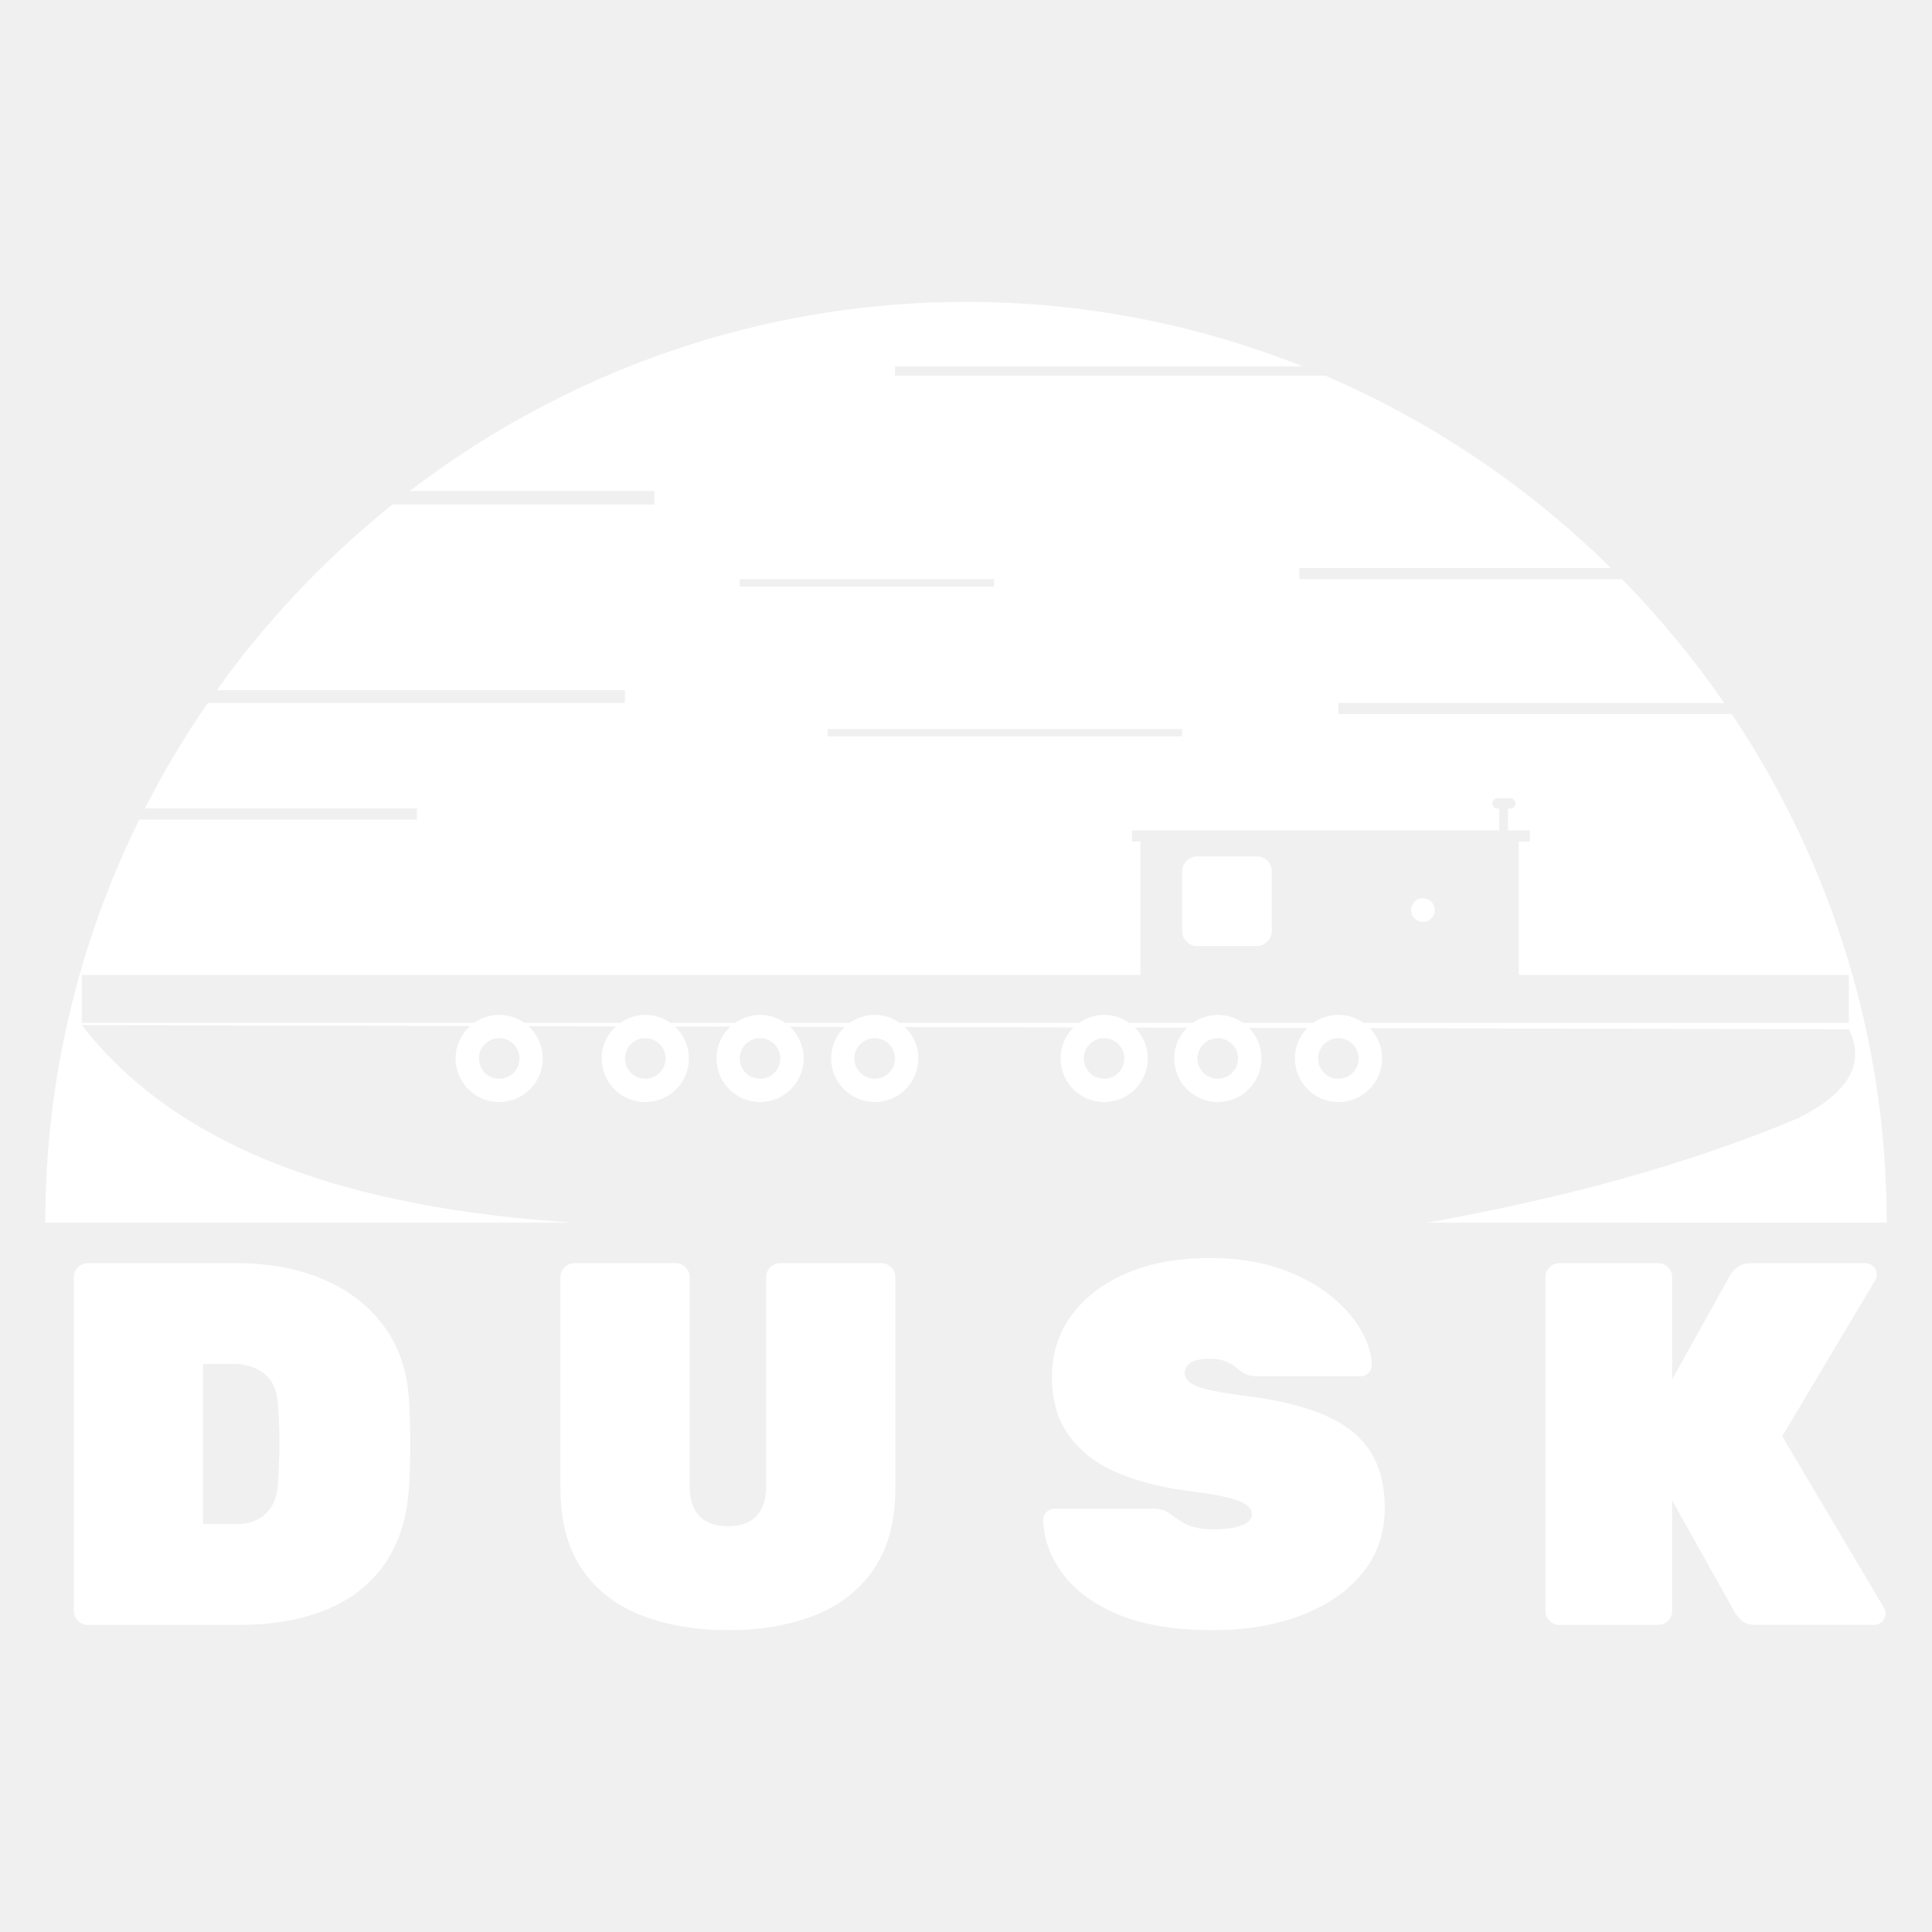
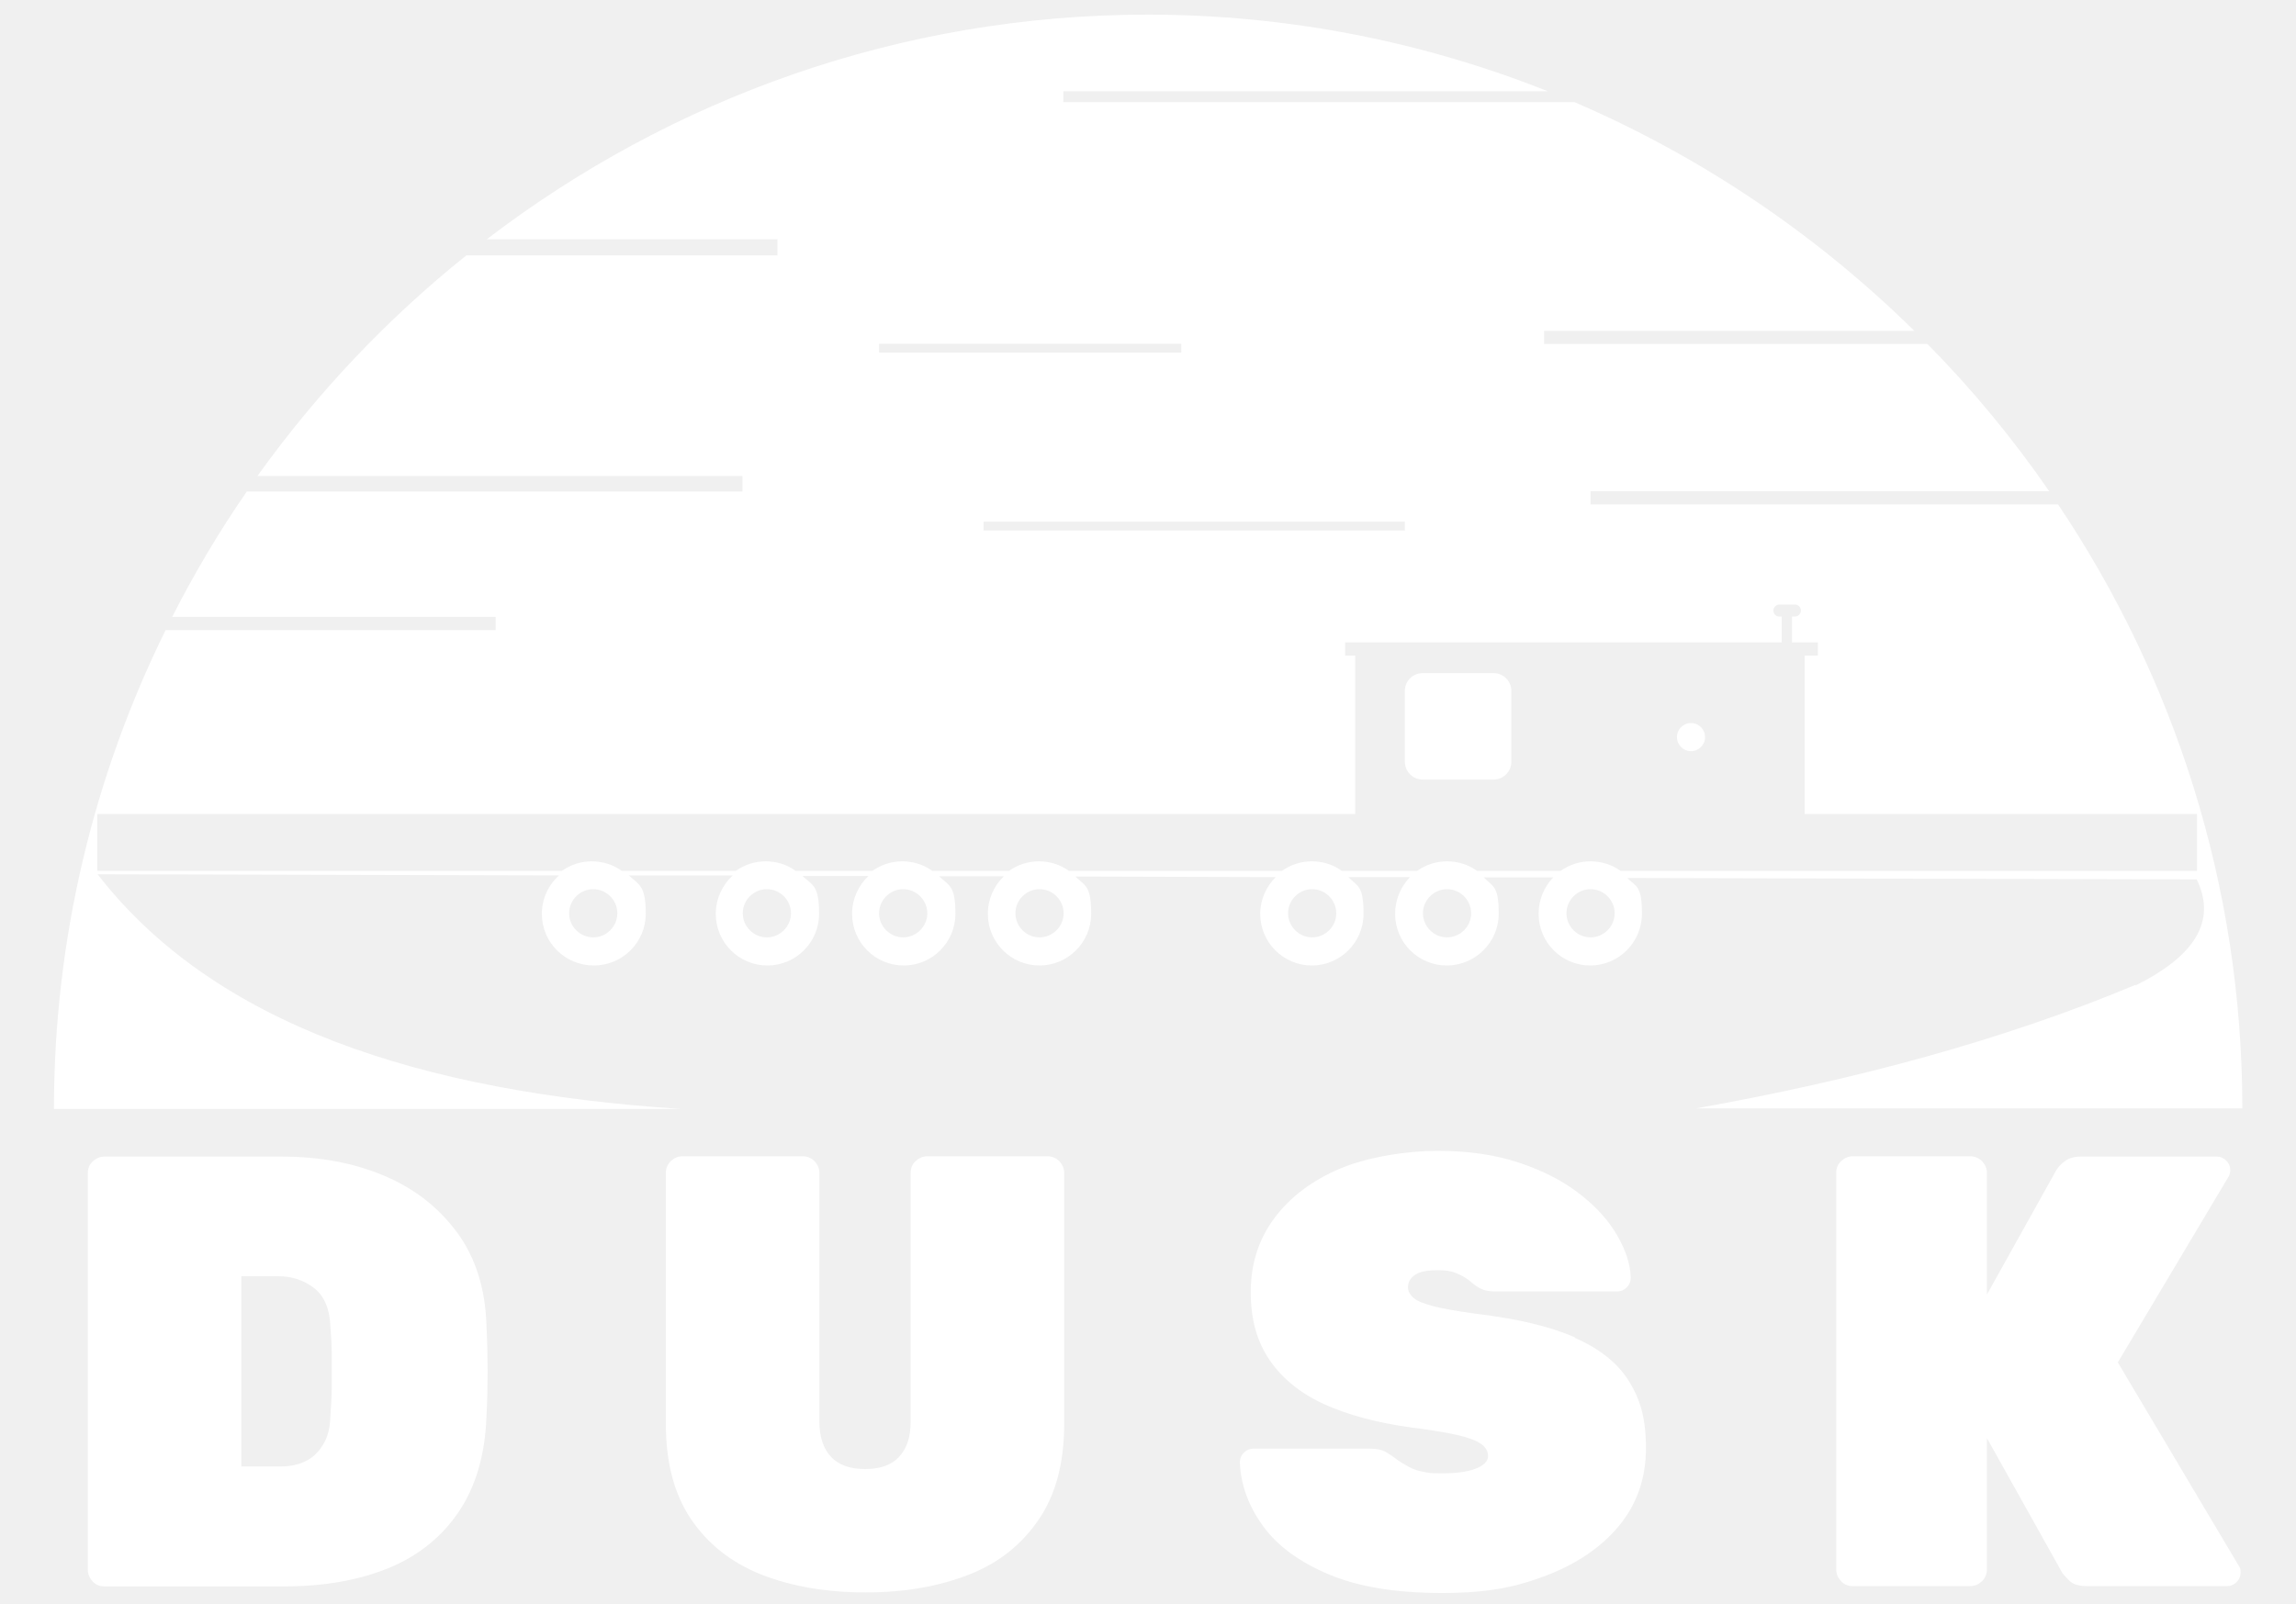
- <svg xmlns="http://www.w3.org/2000/svg" id="Layer_2" data-name="Layer 2" viewBox="0 0 800 800">
+ <svg xmlns="http://www.w3.org/2000/svg" version="1.1" viewBox="0 0 800 559">
  <defs>
    <style>
      .cls-1 {
+         fill: #840707;
+       }
+ 
+       .cls-1, .cls-2 {
+         stroke-width: 0px;
+       }
+ 
+       .cls-2 {
        fill: #fff;
-         stroke-width: 0px;
+       }
+ 
+       .cls-3 {
+         display: none;
      }
    </style>
  </defs>
-   <rect class="cls-1" x="489.52" y="354.62" width="37.1" height="37.1" rx="6.21" ry="6.21" />
-   <circle class="cls-1" cx="589.21" cy="376.85" r="4.91" />
-   <path class="cls-1" d="M159.3,549.58c-6.35-8.7-14.8-15.3-25.36-19.79-10.56-4.49-22.54-6.74-35.95-6.74h-61.63c-1.57,0-2.93.57-4.07,1.71-1.14,1.14-1.71,2.5-1.71,4.07v138.24c0,1.57.57,2.93,1.71,4.07,1.14,1.14,2.49,1.71,4.07,1.71h62.7c13.7,0,25.71-2.1,36.06-6.31,10.34-4.21,18.51-10.7,24.5-19.47,5.99-8.77,9.27-19.87,9.84-33.28.28-5.85.43-11.09.43-15.73s-.14-10.02-.43-16.16c-.43-12.84-3.82-23.61-10.17-32.31ZM115.64,602.65c-.07,3.28-.25,6.99-.54,11.13-.14,4-1,7.28-2.57,9.84-1.57,2.57-3.6,4.46-6.1,5.67-2.5,1.21-5.32,1.82-8.45,1.82h-13.91v-66.34h12.84c4.85,0,9.02,1.36,12.52,4.07,3.49,2.71,5.38,7.06,5.67,13.05.28,3.85.46,7.46.54,10.81.07,3.35.07,6.67,0,9.95Z" />
-   <path class="cls-1" d="M364.97,523.05h-41.94c-1.57,0-2.93.57-4.07,1.71-1.14,1.14-1.71,2.5-1.71,4.07v86.67c0,5.28-1.32,9.35-3.96,12.2-2.64,2.86-6.6,4.28-11.88,4.28s-9.24-1.42-11.88-4.28c-2.64-2.85-3.96-6.92-3.96-12.2v-86.67c0-1.57-.57-2.92-1.71-4.07-1.14-1.14-2.5-1.71-4.07-1.71h-41.94c-1.57,0-2.93.57-4.07,1.71-1.14,1.14-1.71,2.5-1.71,4.07v87.53c0,13.41,2.92,24.47,8.77,33.17,5.85,8.7,14.02,15.12,24.5,19.26,10.49,4.14,22.58,6.21,36.27,6.21s25.54-2.07,35.95-6.21c10.41-4.14,18.54-10.56,24.4-19.26,5.85-8.7,8.77-19.76,8.77-33.17v-87.53c0-1.57-.57-2.92-1.71-4.07-1.14-1.14-2.5-1.71-4.07-1.71Z" />
-   <path class="cls-1" d="M548.69,586.07c-8.63-3.78-20.08-6.53-34.35-8.24-6.42-.86-11.34-1.71-14.77-2.57-3.42-.86-5.78-1.85-7.06-3-1.28-1.14-1.93-2.35-1.93-3.64,0-1.85.82-3.32,2.46-4.39,1.64-1.07,4.24-1.6,7.81-1.6,3,0,5.46.46,7.38,1.39,1.93.93,3.24,1.75,3.96,2.46,1.28,1.14,2.53,2,3.75,2.57,1.21.57,2.82.86,4.82.86h42.8c1.14,0,2.17-.46,3.1-1.39s1.39-2.03,1.39-3.32c-.14-4.71-1.71-9.63-4.71-14.77s-7.35-9.95-13.05-14.44c-5.71-4.49-12.7-8.13-20.97-10.91-8.28-2.78-17.76-4.17-28.46-4.17-12.98,0-24.36,2.07-34.13,6.21-9.77,4.14-17.41,9.92-22.9,17.33-5.49,7.42-8.24,15.98-8.24,25.68s2.25,17.37,6.74,23.86c4.49,6.49,10.88,11.59,19.15,15.3,8.27,3.71,18.05,6.35,29.32,7.92,7.13.86,12.7,1.75,16.69,2.67,3.99.93,6.81,1.96,8.45,3.1,1.64,1.14,2.46,2.57,2.46,4.28,0,1.86-1.46,3.32-4.39,4.39-2.93,1.07-6.81,1.61-11.66,1.61-2.28,0-4.39-.18-6.31-.54-1.93-.35-3.64-.93-5.14-1.71-1.5-.78-2.96-1.68-4.39-2.67-1.43-1.14-2.75-2.03-3.96-2.67-1.21-.64-2.96-.96-5.24-.96h-40.66c-1.28,0-2.39.46-3.32,1.39-.93.93-1.39,2.03-1.39,3.32.28,7.85,3,15.27,8.13,22.26,5.14,6.99,12.84,12.63,23.11,16.91,10.27,4.28,23.33,6.42,39.16,6.42,13.55,0,25.68-2.03,36.38-6.1,10.7-4.07,19.15-9.88,25.36-17.44,6.21-7.56,9.31-16.55,9.31-26.96,0-9.27-1.96-17.05-5.88-23.33-3.93-6.28-10.2-11.3-18.83-15.09Z" />
-   <path class="cls-1" d="M737.97,594.74l38.52-64.63c.43-.71.64-1.5.64-2.35,0-1.28-.46-2.39-1.39-3.32-.93-.93-2.03-1.39-3.32-1.39h-47.29c-2.28,0-4.1.5-5.46,1.5-1.36,1-2.39,2.07-3.1,3.21l-24.18,43.44v-42.37c0-1.57-.57-2.92-1.71-4.07-1.14-1.14-2.5-1.71-4.07-1.71h-40.87c-1.57,0-2.93.57-4.07,1.71-1.14,1.14-1.71,2.5-1.71,4.07v138.24c0,1.57.57,2.93,1.71,4.07,1.14,1.14,2.49,1.71,4.07,1.71h40.87c1.57,0,2.92-.57,4.07-1.71,1.14-1.14,1.71-2.49,1.71-4.07v-45.8l26.11,46.65c.28.57,1.1,1.53,2.46,2.89,1.35,1.36,3.46,2.03,6.31,2.03h48.79c1.28,0,2.39-.46,3.32-1.39.93-.93,1.39-2.03,1.39-3.32,0-1-.21-1.78-.64-2.35l-42.16-71.05Z" />
-   <path class="cls-1" d="M744.2,463.18c-46.11,19.33-97.7,33.18-153.23,43.08l190.29-.02c0-77.57-23.69-150.04-64.16-210.53h-162.9v-4.6h159.78c-12.63-18.31-26.82-35.48-42.36-51.32h-133.6v-4.6h129.01c-33.94-33.45-74.05-60.65-118.37-79.66h-178.09v-3.83h168.83c-43.27-17.22-90.32-26.7-139.41-26.7-86.22,0-166.13,29.25-230.3,78.28h101.26v5.62h-108.43c-27.61,22.15-52.13,48.03-72.75,76.85h169.01v5.36H86.01c-9.61,13.92-18.32,28.51-26.04,43.66h112.69v4.6H57.67c-24.9,50.52-38.93,107.2-38.93,166.9h218.37c-90.86-5.9-162.63-29.43-203.23-81.79l160.79.38c-3.68,3.3-6.01,8.08-6.01,13.42,0,9.97,8.08,18.05,18.05,18.05s18.05-8.08,18.05-18.05c0-5.3-2.3-10.06-5.95-13.36l36.19.09c-3.59,3.3-5.85,8.02-5.85,13.28,0,9.97,8.08,18.05,18.05,18.05s18.05-8.08,18.05-18.05c0-5.23-2.24-9.92-5.79-13.22l22.95.05c-3.52,3.29-5.73,7.97-5.73,13.16,0,9.97,8.08,18.05,18.05,18.05s18.05-8.08,18.05-18.05c0-5.17-2.18-9.82-5.66-13.11l22.65.05c-3.45,3.29-5.61,7.91-5.61,13.05,0,9.97,8.08,18.05,18.05,18.05s18.05-8.08,18.05-18.05c0-5.11-2.13-9.71-5.54-12.99l69.8.17c-3.31,3.27-5.36,7.81-5.36,12.83,0,9.97,8.08,18.05,18.05,18.05s18.05-8.08,18.05-18.05c0-4.99-2.02-9.5-5.29-12.77l21.51.05c-3.24,3.26-5.25,7.75-5.25,12.72,0,9.97,8.08,18.05,18.05,18.05s18.05-8.08,18.05-18.05c0-4.93-1.98-9.4-5.19-12.66l24.19.06c-3.17,3.25-5.14,7.69-5.14,12.6,0,9.97,8.08,18.05,18.05,18.05s18.05-8.08,18.05-18.05c0-4.87-1.94-9.29-5.08-12.54l198.4.47c7.11,14.65-.82,26.83-21.37,36.96ZM306.31,239.8h105.33v3.06h-105.33v-3.06ZM489.52,301.84v3.06h-146.82v-3.06h146.82ZM206.71,446.69c-4.64,0-8.4-3.76-8.4-8.4s3.76-8.4,8.4-8.4,8.4,3.76,8.4,8.4-3.76,8.4-8.4,8.4ZM267.19,446.69c-4.64,0-8.4-3.76-8.4-8.4s3.76-8.4,8.4-8.4,8.4,3.76,8.4,8.4-3.76,8.4-8.4,8.4ZM314.71,446.69c-4.64,0-8.4-3.76-8.4-8.4s3.76-8.4,8.4-8.4,8.4,3.76,8.4,8.4-3.76,8.4-8.4,8.4ZM362.19,446.69c-4.64,0-8.4-3.76-8.4-8.4s3.76-8.4,8.4-8.4,8.4,3.76,8.4,8.4-3.76,8.4-8.4,8.4ZM457.18,446.69c-4.64,0-8.4-3.76-8.4-8.4s3.76-8.4,8.4-8.4,8.4,3.76,8.4,8.4-3.76,8.4-8.4,8.4ZM504.25,446.69c-4.64,0-8.4-3.76-8.4-8.4s3.76-8.4,8.4-8.4,8.4,3.76,8.4,8.4-3.76,8.4-8.4,8.4ZM554.2,446.69c-4.64,0-8.4-3.76-8.4-8.4s3.76-8.4,8.4-8.4,8.4,3.76,8.4,8.4-3.76,8.4-8.4,8.4ZM765.57,423.53h-201c-2.93-2.06-6.5-3.28-10.36-3.28s-7.43,1.22-10.36,3.28h-29.23c-2.93-2.06-6.5-3.28-10.36-3.28s-7.43,1.22-10.36,3.28h-26.34c-2.93-2.06-6.5-3.28-10.36-3.28s-7.43,1.22-10.36,3.28h-74.28c-2.93-2.06-6.5-3.28-10.36-3.28s-7.43,1.22-10.36,3.28h-26.75c-2.93-2.06-6.5-3.28-10.36-3.28s-7.43,1.22-10.36,3.28h-26.8c-2.93-2.06-6.5-3.28-10.36-3.28s-7.43,1.22-10.36,3.28h-39.76c-2.93-2.06-6.5-3.28-10.36-3.28s-7.43,1.22-10.36,3.28H33.88v-19.83h438.32v-55.25h-3.47v-4.62h152.07v-9.05h-.77c-1.16,0-2.12-.95-2.12-2.12s.95-2.12,2.12-2.12h5.39c1.16,0,2.12.95,2.12,2.12s-.95,2.12-2.12,2.12h-.96v9.05h9.05v4.62h-4.62v55.25h136.67v19.83Z" />
+   <g id="Layer_3" data-name="Layer 3" class="cls-3">
+     <rect class="cls-1" x="-97" y="-142" width="1038" height="897" />
+   </g>
+   <g id="Layer_2" data-name="Layer 2">
+     <rect class="cls-2" x="489.5" y="234.6" width="37.1" height="37.1" rx="6.2" ry="6.2" />
+     <circle class="cls-2" cx="589.2" cy="256.9" r="4.9" />
+     <path class="cls-2" d="M159.3,429.6c-6.4-8.7-14.8-15.3-25.4-19.8s-22.5-6.7-35.9-6.7h-61.6c-1.6,0-2.9.6-4.1,1.7s-1.7,2.5-1.7,4.1v138.2c0,1.6.6,2.9,1.7,4.1s2.5,1.7,4.1,1.7h62.7c13.7,0,25.7-2.1,36.1-6.3,10.3-4.2,18.5-10.7,24.5-19.5,6-8.8,9.3-19.9,9.8-33.3.3-5.8.4-11.1.4-15.7s-.1-10-.4-16.2c-.4-12.8-3.8-23.6-10.2-32.3h0ZM115.6,482.7c0,3.3-.2,7-.5,11.1-.1,4-1,7.3-2.6,9.8-1.6,2.6-3.6,4.5-6.1,5.7-2.5,1.2-5.3,1.8-8.4,1.8h-13.9v-66.3h12.8c4.8,0,9,1.4,12.5,4.1,3.5,2.7,5.4,7.1,5.7,13,.3,3.8.5,7.5.5,10.8,0,3.3,0,6.7,0,10Z" />
+     <path class="cls-2" d="M365,403h-41.9c-1.6,0-2.9.6-4.1,1.7s-1.7,2.5-1.7,4.1v86.7c0,5.3-1.3,9.3-4,12.2-2.6,2.9-6.6,4.3-11.9,4.3s-9.2-1.4-11.9-4.3c-2.6-2.8-4-6.9-4-12.2v-86.7c0-1.6-.6-2.9-1.7-4.1-1.1-1.1-2.5-1.7-4.1-1.7h-41.9c-1.6,0-2.9.6-4.1,1.7-1.1,1.1-1.7,2.5-1.7,4.1v87.5c0,13.4,2.9,24.5,8.8,33.2s14,15.1,24.5,19.3c10.5,4.1,22.6,6.2,36.3,6.2s25.5-2.1,36-6.2,18.5-10.6,24.4-19.3c5.9-8.7,8.8-19.8,8.8-33.2v-87.5c0-1.6-.6-2.9-1.7-4.1-1.1-1.1-2.5-1.7-4.1-1.7h0Z" />
+     <path class="cls-2" d="M548.7,466.1c-8.6-3.8-20.1-6.5-34.3-8.2-6.4-.9-11.3-1.7-14.8-2.6-3.4-.9-5.8-1.8-7.1-3-1.3-1.1-1.9-2.3-1.9-3.6,0-1.8.8-3.3,2.5-4.4,1.6-1.1,4.2-1.6,7.8-1.6s5.5.5,7.4,1.4c1.9.9,3.2,1.8,4,2.5,1.3,1.1,2.5,2,3.8,2.6,1.2.6,2.8.9,4.8.9h42.8c1.1,0,2.2-.5,3.1-1.4s1.4-2,1.4-3.3c-.1-4.7-1.7-9.6-4.7-14.8s-7.3-10-13-14.4c-5.7-4.5-12.7-8.1-21-10.9-8.3-2.8-17.8-4.2-28.5-4.2s-24.4,2.1-34.1,6.2-17.4,9.9-22.9,17.3c-5.5,7.4-8.2,16-8.2,25.7s2.2,17.4,6.7,23.9,10.9,11.6,19.1,15.3c8.3,3.7,18,6.3,29.3,7.9,7.1.9,12.7,1.8,16.7,2.7,4,.9,6.8,2,8.4,3.1,1.6,1.1,2.5,2.6,2.5,4.3s-1.5,3.3-4.4,4.4-6.8,1.6-11.7,1.6-4.4-.2-6.3-.5c-1.9-.3-3.6-.9-5.1-1.7s-3-1.7-4.4-2.7c-1.4-1.1-2.8-2-4-2.7-1.2-.6-3-1-5.2-1h-40.7c-1.3,0-2.4.5-3.3,1.4s-1.4,2-1.4,3.3c.3,7.8,3,15.3,8.1,22.3,5.1,7,12.8,12.6,23.1,16.9,10.3,4.3,23.3,6.4,39.2,6.4s25.7-2,36.4-6.1c10.7-4.1,19.2-9.9,25.4-17.4,6.2-7.6,9.3-16.5,9.3-27s-2-17-5.9-23.3c-3.9-6.3-10.2-11.3-18.8-15.1h0Z" />
+     <path class="cls-2" d="M738,474.7l38.5-64.6c.4-.7.6-1.5.6-2.3,0-1.3-.5-2.4-1.4-3.3s-2-1.4-3.3-1.4h-47.3c-2.3,0-4.1.5-5.5,1.5-1.4,1-2.4,2.1-3.1,3.2l-24.2,43.4v-42.4c0-1.6-.6-2.9-1.7-4.1-1.1-1.1-2.5-1.7-4.1-1.7h-40.9c-1.6,0-2.9.6-4.1,1.7s-1.7,2.5-1.7,4.1v138.2c0,1.6.6,2.9,1.7,4.1s2.5,1.7,4.1,1.7h40.9c1.6,0,2.9-.6,4.1-1.7,1.1-1.1,1.7-2.5,1.7-4.1v-45.8l26.1,46.7c.3.6,1.1,1.5,2.5,2.9,1.3,1.4,3.5,2,6.3,2h48.8c1.3,0,2.4-.5,3.3-1.4s1.4-2,1.4-3.3-.2-1.8-.6-2.3l-42.2-71h0Z" />
+     <path class="cls-2" d="M744.2,343.2c-46.1,19.3-97.7,33.2-153.2,43.1h190.3c0-77.6-23.7-150.1-64.2-210.5h-162.9v-4.6h159.8c-12.6-18.3-26.8-35.5-42.4-51.3h-133.6v-4.6h129c-33.9-33.4-74-60.6-118.4-79.7h-178.1v-3.8h168.8c-43.3-17.2-90.3-26.7-139.4-26.7-86.2,0-166.1,29.2-230.3,78.3h101.3v5.6h-108.4c-27.6,22.1-52.1,48-72.8,76.9h169v5.4H86c-9.6,13.9-18.3,28.5-26,43.7h112.7v4.6H57.7c-24.9,50.5-38.9,107.2-38.9,166.9h218.4c-90.9-5.9-162.6-29.4-203.2-81.8l160.8.4c-3.7,3.3-6,8.1-6,13.4,0,10,8.1,18,18.1,18s18.1-8.1,18.1-18-2.3-10.1-5.9-13.4h36.2c-3.6,3.4-5.9,8.1-5.9,13.4,0,10,8.1,18,18,18s18-8.1,18-18-2.2-9.9-5.8-13.2h23c-3.5,3.3-5.7,8-5.7,13.2,0,10,8.1,18,18,18s18-8.1,18-18-2.2-9.8-5.7-13.1h22.6c-3.5,3.3-5.6,8-5.6,13.1,0,10,8.1,18,18,18s18-8.1,18-18-2.1-9.7-5.5-13l69.8.2c-3.3,3.3-5.4,7.8-5.4,12.8,0,10,8.1,18,18,18s18-8.1,18-18-2-9.5-5.3-12.8h21.5c-3.2,3.3-5.2,7.8-5.2,12.8,0,10,8.1,18,18,18s18.1-8.1,18.1-18-2-9.4-5.2-12.7h24.2c-3.2,3.3-5.1,7.8-5.1,12.7,0,10,8.1,18,18,18s18-8.1,18-18-1.9-9.3-5.1-12.5l198.4.5c7.1,14.6-.8,26.8-21.4,37h0ZM306.3,119.8h105.3v3.1h-105.3v-3.1ZM489.5,181.8v3.1h-146.8v-3.1h146.8ZM206.7,326.7c-4.6,0-8.4-3.8-8.4-8.4s3.8-8.4,8.4-8.4,8.4,3.8,8.4,8.4-3.8,8.4-8.4,8.4ZM267.2,326.7c-4.6,0-8.4-3.8-8.4-8.4s3.8-8.4,8.4-8.4,8.4,3.8,8.4,8.4-3.8,8.4-8.4,8.4ZM314.7,326.7c-4.6,0-8.4-3.8-8.4-8.4s3.8-8.4,8.4-8.4,8.4,3.8,8.4,8.4-3.8,8.4-8.4,8.4ZM362.2,326.7c-4.6,0-8.4-3.8-8.4-8.4s3.8-8.4,8.4-8.4,8.4,3.8,8.4,8.4-3.8,8.4-8.4,8.4ZM457.2,326.7c-4.6,0-8.4-3.8-8.4-8.4s3.8-8.4,8.4-8.4,8.4,3.8,8.4,8.4-3.8,8.4-8.4,8.4ZM504.2,326.7c-4.6,0-8.4-3.8-8.4-8.4s3.8-8.4,8.4-8.4,8.4,3.8,8.4,8.4-3.8,8.4-8.4,8.4h0ZM554.2,326.7c-4.6,0-8.4-3.8-8.4-8.4s3.8-8.4,8.4-8.4,8.4,3.8,8.4,8.4-3.8,8.4-8.4,8.4ZM765.6,303.5h-201c-2.9-2.1-6.5-3.3-10.4-3.3s-7.4,1.2-10.4,3.3h-29.2c-2.9-2.1-6.5-3.3-10.4-3.3s-7.4,1.2-10.4,3.3h-26.3c-2.9-2.1-6.5-3.3-10.4-3.3s-7.4,1.2-10.4,3.3h-74.3c-2.9-2.1-6.5-3.3-10.4-3.3s-7.4,1.2-10.4,3.3h-26.8c-2.9-2.1-6.5-3.3-10.4-3.3s-7.4,1.2-10.4,3.3h-26.8c-2.9-2.1-6.5-3.3-10.4-3.3s-7.4,1.2-10.4,3.3h-39.8c-2.9-2.1-6.5-3.3-10.4-3.3s-7.4,1.2-10.4,3.3H33.9v-19.8h438.3v-55.2h-3.5v-4.6h152.1v-9h-.8c-1.2,0-2.1-1-2.1-2.1s1-2.1,2.1-2.1h5.4c1.2,0,2.1,1,2.1,2.1s-1,2.1-2.1,2.1h-1v9h9v4.6h-4.6v55.2h136.7v19.8h0Z" />
+   </g>
</svg>
